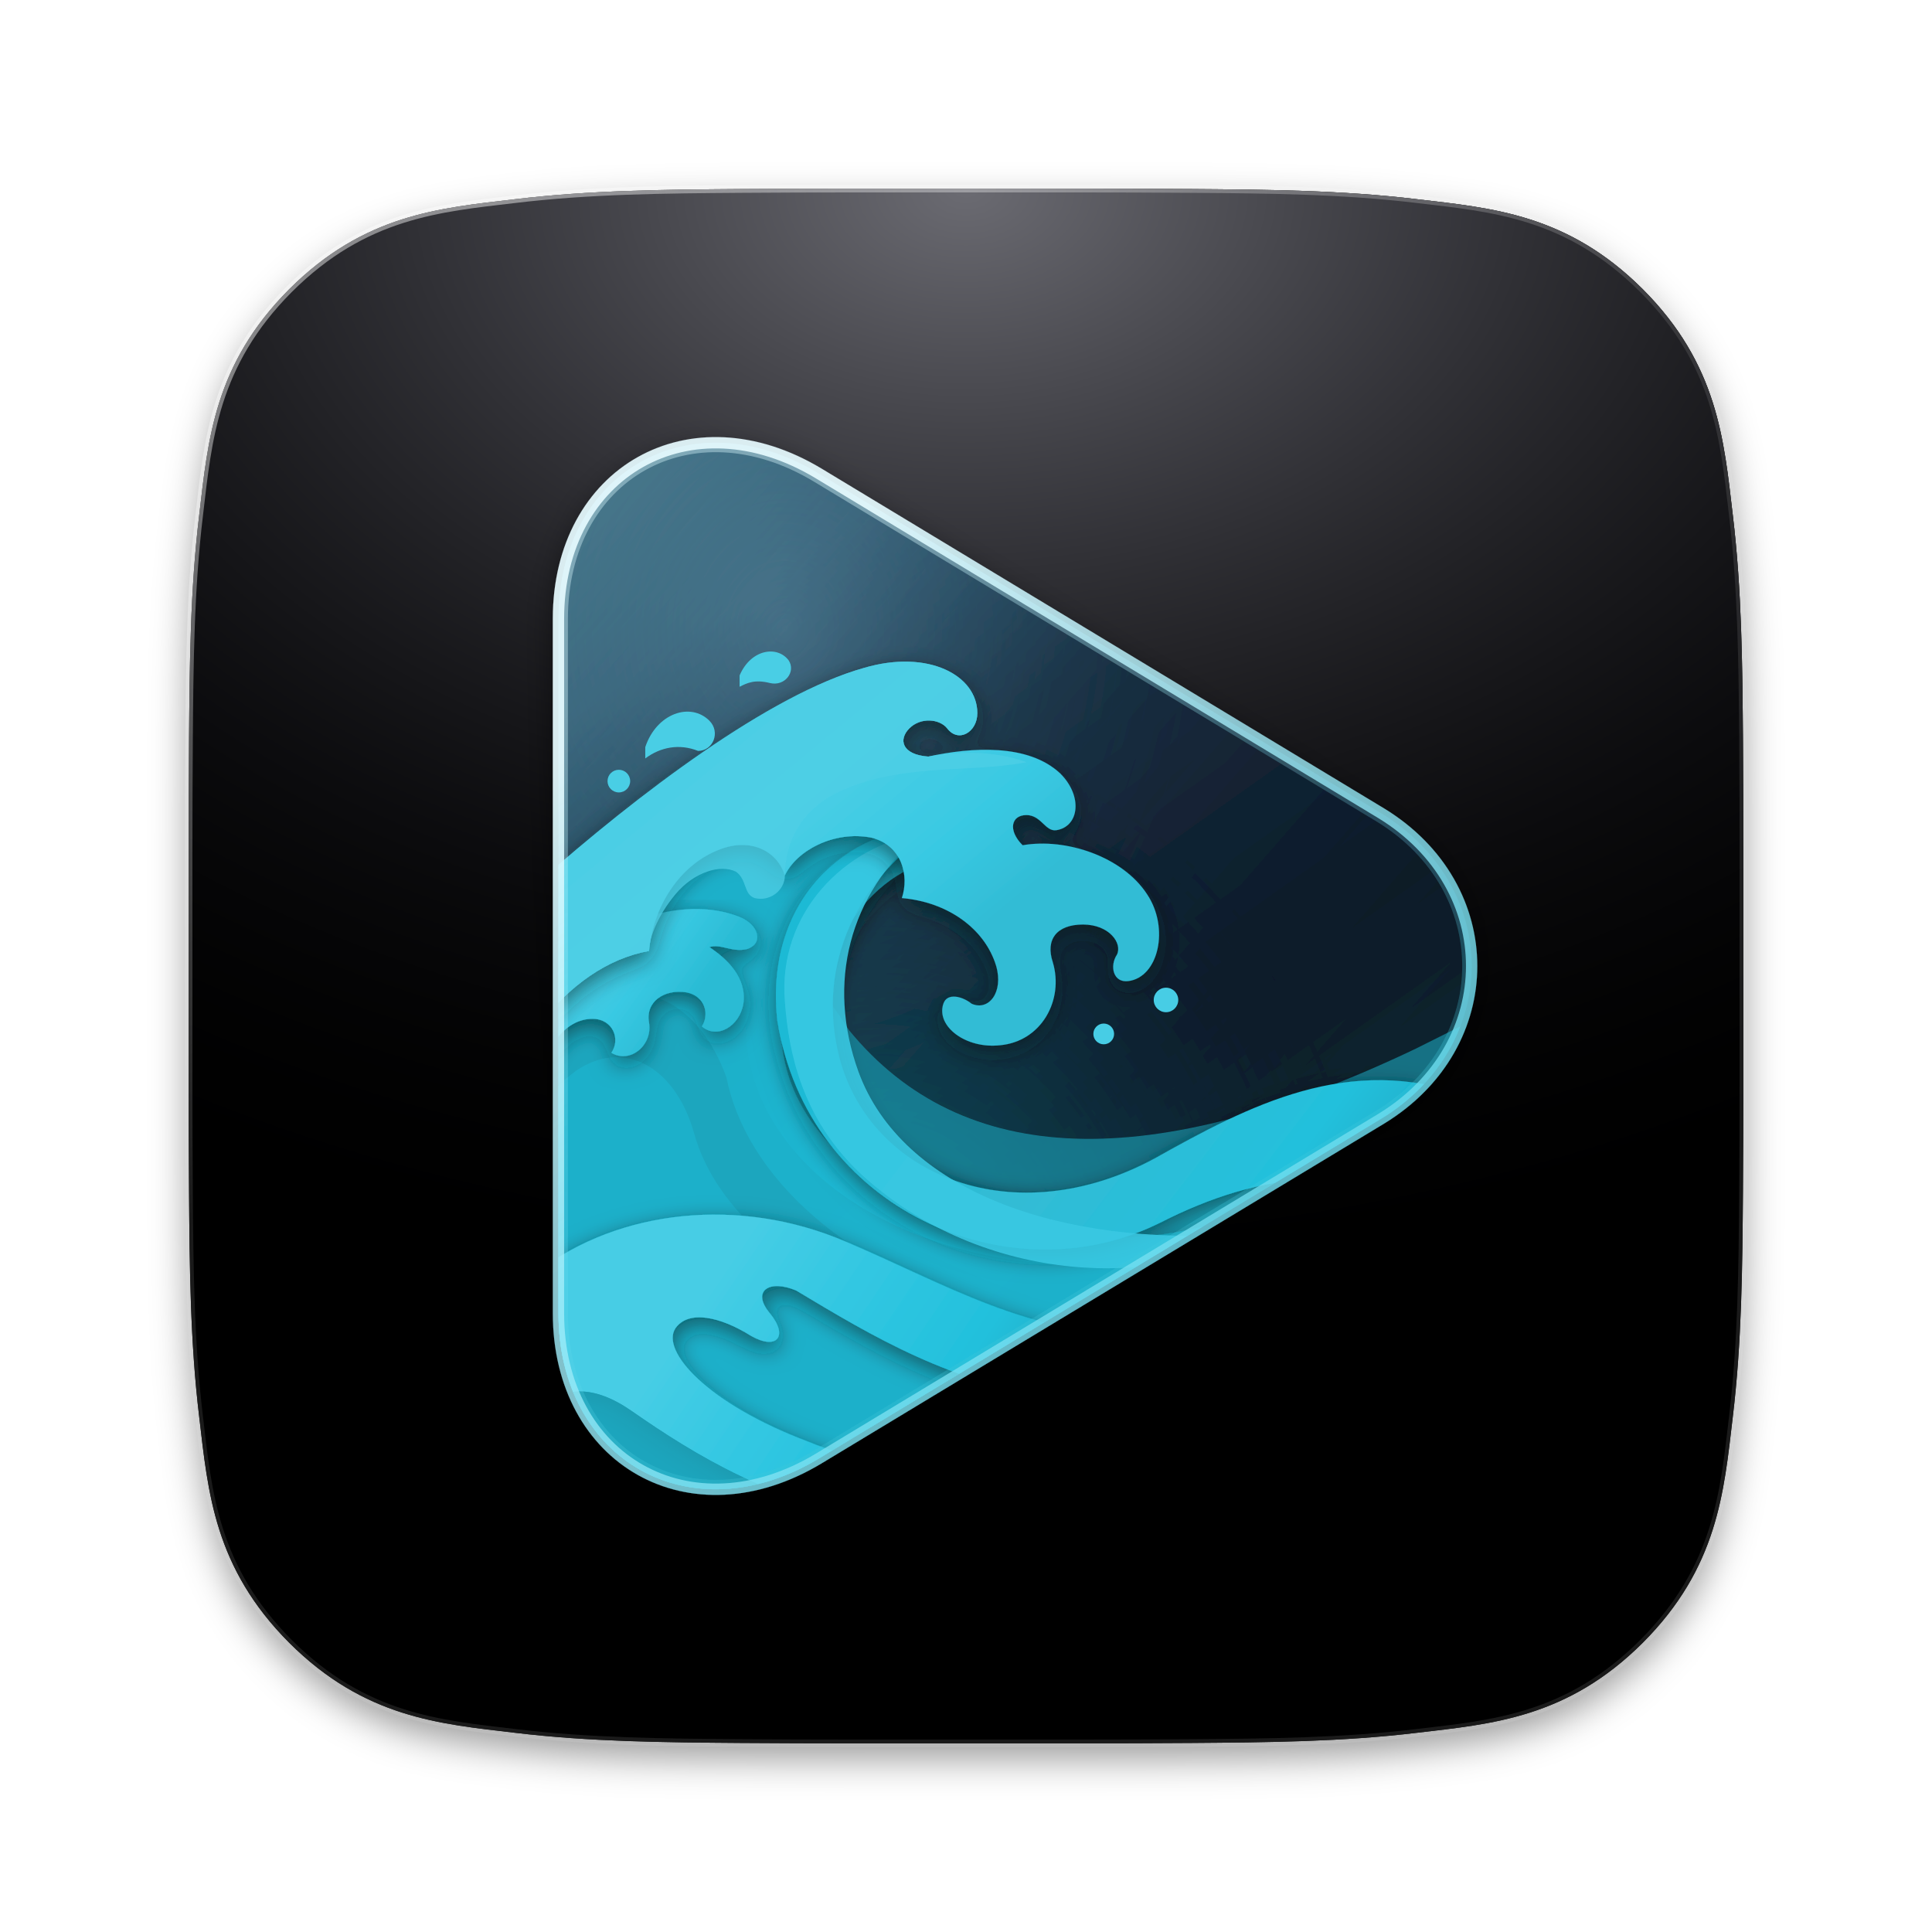
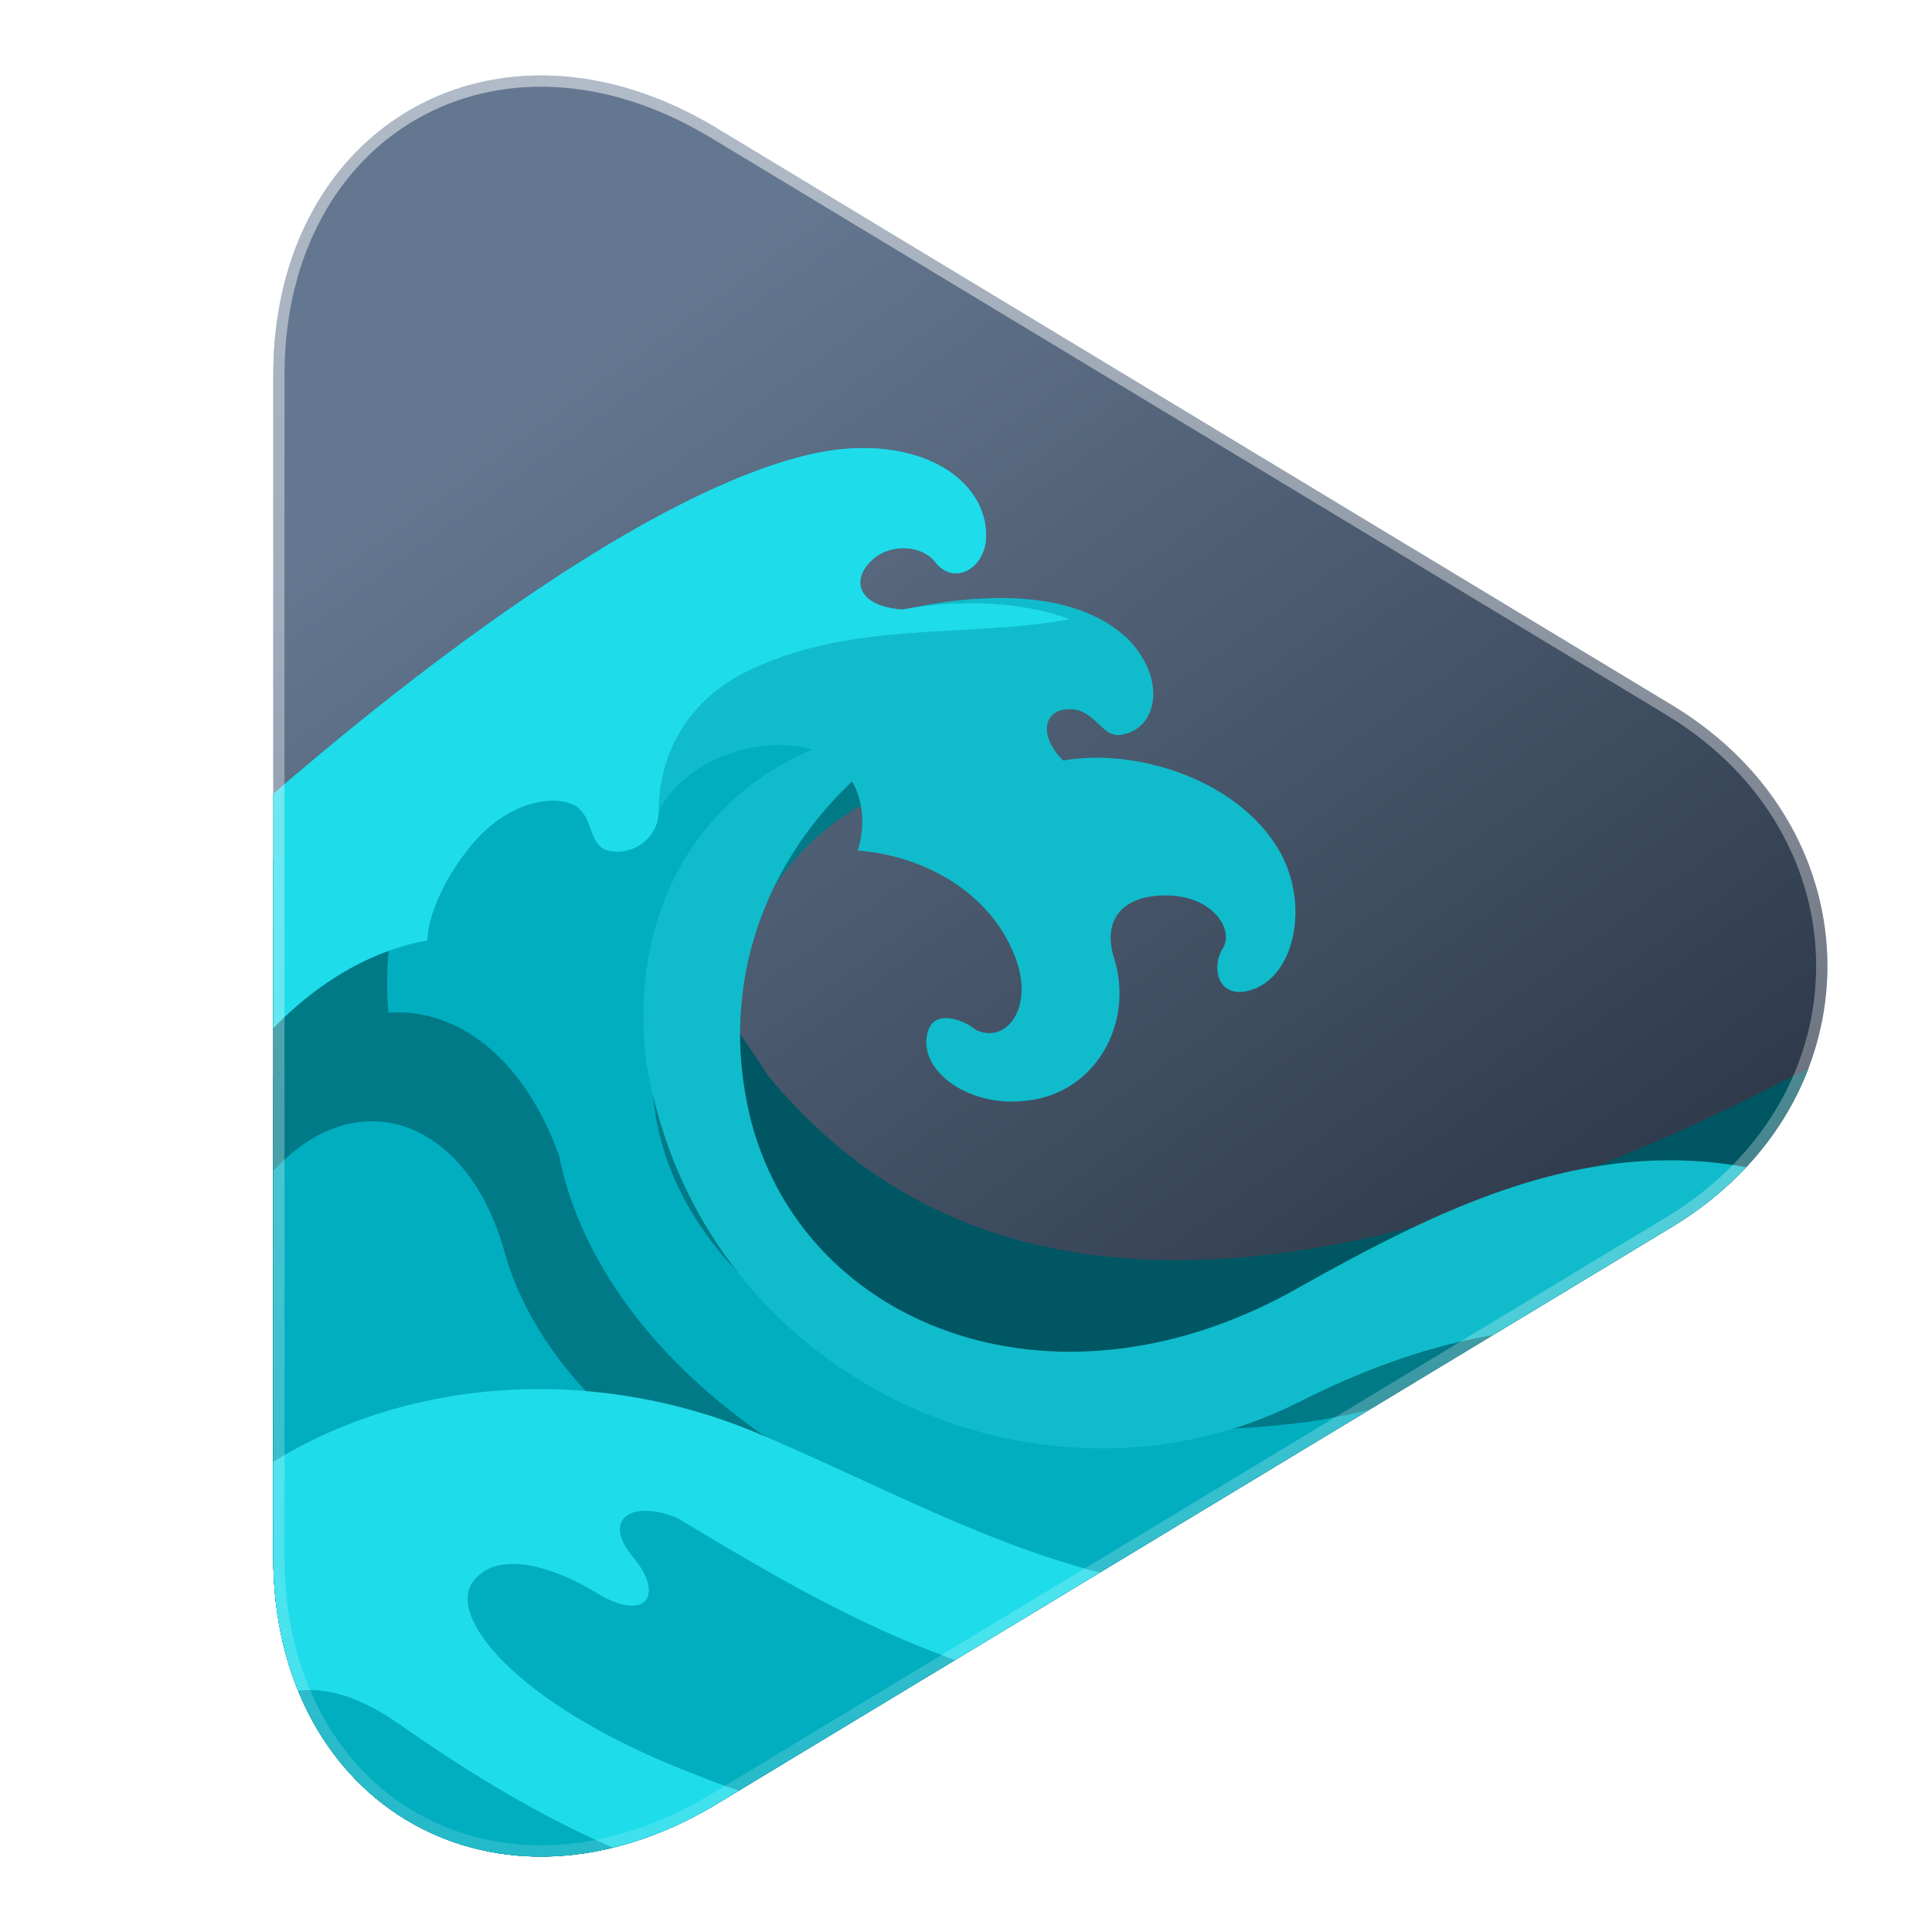
<svg xmlns="http://www.w3.org/2000/svg" width="1024" height="1024" viewBox="0 0 1024 1024">
  <defs>
-     <path id="tile" d="M153.3,153.3C193.2,113.5 233,110.3 272.9,105.6C312.7,100.8 352.6,100.5 392.4,100.2C432.3,99.9 472.1,100 512,100C551.9,100 591.7,99.9 631.6,100.2C671.4,100.5 711.3,100.8 751.1,105.6C791,110.3 830.8,113.5 870.7,153.3C910.5,193.2 913.7,233 918.4,272.9C923.2,312.7 923.5,352.6 923.8,392.4C924.1,432.3 924,472.1 924,512C924,551.9 924.1,591.7 923.8,631.6C923.5,671.4 923.2,711.3 918.4,751.1C913.7,791 910.5,830.8 870.7,870.7C830.8,910.5 791,913.7 751.1,918.4C711.3,923.2 671.4,923.5 631.6,923.8C591.7,924.1 551.9,924 512,924C472.1,924 432.3,924.1 392.4,923.8C352.6,923.5 312.7,923.2 272.9,918.4C233,913.7 193.2,910.5 153.3,870.7C113.5,830.8 110.3,791 105.6,751.1C100.8,711.3 100.5,671.4 100.2,631.6C99.9,591.7 100,551.9 100,512C100,472.1 99.9,432.3 100.2,392.4C100.5,352.6 100.8,312.7 105.6,272.9C110.3,233 113.5,193.2 153.3,153.3Z" />
-     <path id="play" d="M296,292 C296,214 366,174 434,215 L732,395 C796,434 796,518 732,557 L434,737 C366,778 296,738 296,660 Z" />
-     <filter id="shadow" x="-15%" y="-12%" width="130%" height="130%">
-       <feDropShadow dx="0" dy="28" stdDeviation="28" flood-color="#000" flood-opacity="0.6" />
-       <feDropShadow dx="0" dy="8" stdDeviation="10" flood-color="#000" flood-opacity="0.4" />
-     </filter>
-     <filter id="play-shadow" x="-25%" y="-20%" width="150%" height="150%">
-       <feDropShadow dx="-12" dy="24" stdDeviation="26" flood-color="#010308" flood-opacity="0.85" />
-       <feDropShadow dx="0" dy="6" stdDeviation="8" flood-color="#000" flood-opacity="0.5" />
-     </filter>
-     <filter id="wave-shadow" x="-10%" y="-10%" width="120%" height="120%">
-       <feDropShadow dx="0" dy="4" stdDeviation="6" flood-color="#021c24" flood-opacity="0.55" />
-     </filter>
-     <clipPath id="play-clip">
-       <use href="#play" />
+     <linearGradient id="sky" x1="0.3" y1="0.1" x2="0.7" y2="0.75">
+       <stop offset="0" stop-color="#647790" />
+       <stop offset="1" stop-color="#2e3a4b" />
+     </linearGradient>
+     <linearGradient id="rim" x1="0" y1="0" x2="0" y2="1">
+       <stop offset="0" stop-color="#fff" stop-opacity="0.5" />
+       <stop offset="1" stop-color="#fff" stop-opacity="0.14" />
+     </linearGradient>
+     <clipPath id="tri">
+       <path d="M296,292 C296,214 366,174 434,215 L732,395 C796,434 796,518 732,557 L434,737 C366,778 296,738 296,660 Z" />
    </clipPath>
-     <radialGradient id="tile-light" gradientUnits="userSpaceOnUse" cx="512" cy="100" r="600" gradientTransform="translate(512 100) scale(1.45 1) translate(-512 -100)">
-       <stop offset="0" stop-color="#6b6b72" />
-       <stop offset="0.3" stop-color="#3c3c42" stop-opacity="0.9" />
-       <stop offset="0.65" stop-color="#16161a" stop-opacity="0.55" />
-       <stop offset="1" stop-color="#000" stop-opacity="0" />
-     </radialGradient>
-     <linearGradient id="tile-rim" x1="0.2" y1="0" x2="0.8" y2="1">
-       <stop offset="0" stop-color="#fff" stop-opacity="0.45" />
-       <stop offset="0.4" stop-color="#fff" stop-opacity="0.1" />
-       <stop offset="1" stop-color="#fff" stop-opacity="0.1" />
-     </linearGradient>
-     <linearGradient id="glass" x1="0.25" y1="0.12" x2="0.72" y2="0.88">
-       <stop offset="0" stop-color="#354259" />
-       <stop offset="0.28" stop-color="#182234" />
-       <stop offset="0.68" stop-color="#0c1826" />
-       <stop offset="1" stop-color="#062c36" />
-     </linearGradient>
-     <radialGradient id="glass-light" cx="0.25" cy="0.18" r="0.45">
-       <stop offset="0" stop-color="#64748b" stop-opacity="0.45" />
-       <stop offset="1" stop-color="#1e293b" stop-opacity="0" />
-     </radialGradient>
-     <linearGradient id="glass-sheen" x1="0.1" y1="0" x2="0.8" y2="0.7">
-       <stop offset="0" stop-color="#67e8f9" stop-opacity="0.3" />
-       <stop offset="0.35" stop-color="#22c3e0" stop-opacity="0.16" />
-       <stop offset="0.7" stop-color="#0e7490" stop-opacity="0.06" />
-       <stop offset="1" stop-color="#0e7490" stop-opacity="0" />
-     </linearGradient>
-     <radialGradient id="glass-depth" cx="0.35" cy="0.82" r="0.55">
-       <stop offset="0" stop-color="#14a1b8" stop-opacity="0.48" />
-       <stop offset="0.55" stop-color="#0d5f6e" stop-opacity="0.22" />
-       <stop offset="1" stop-color="#091522" stop-opacity="0" />
-     </radialGradient>
-     <linearGradient id="glass-rim" x1="0.22" y1="0.15" x2="0.75" y2="0.88">
-       <stop offset="0" stop-color="#e6fbff" stop-opacity="0.92" />
-       <stop offset="0.45" stop-color="#a6eefa" stop-opacity="0.78" />
-       <stop offset="1" stop-color="#5fd8ec" stop-opacity="0.8" />
-     </linearGradient>
-     <linearGradient id="glass-bevel" x1="0.3" y1="0.12" x2="0.65" y2="0.9">
-       <stop offset="0" stop-color="#d9fbff" stop-opacity="0.4" />
-       <stop offset="0.5" stop-color="#7ee3f5" stop-opacity="0.24" />
-       <stop offset="1" stop-color="#2dbdd4" stop-opacity="0.28" />
-     </linearGradient>
-     <linearGradient id="wave-deep" x1="0.2" y1="0.3" x2="0.85" y2="0.85">
-       <stop offset="0" stop-color="#1ba4bc" />
-       <stop offset="0.5" stop-color="#1cabc4" />
-       <stop offset="1" stop-color="#1ba2ba" />
-     </linearGradient>
-     <linearGradient id="wave-mid" x1="0.25" y1="0.25" x2="0.85" y2="0.8">
-       <stop offset="0" stop-color="#1db0ca" />
-       <stop offset="0.5" stop-color="#1fbcd8" />
-       <stop offset="1" stop-color="#1cabc4" />
-     </linearGradient>
-     <linearGradient id="wave-bright" x1="0.2" y1="0.3" x2="0.95" y2="0.65">
-       <stop offset="0" stop-color="#1ebad5" />
-       <stop offset="0.45" stop-color="#32bcd5" />
-       <stop offset="0.85" stop-color="#23c0dc" />
-       <stop offset="1" stop-color="#1db1cc" />
-     </linearGradient>
-     <linearGradient id="wave-crest" x1="0.15" y1="0.2" x2="0.75" y2="0.65">
-       <stop offset="0" stop-color="#41cbe4" />
-       <stop offset="0.4" stop-color="#4acee5" />
-       <stop offset="0.75" stop-color="#39c9e3" />
-       <stop offset="1" stop-color="#32bcd5" />
-     </linearGradient>
-     <linearGradient id="wave-foam" x1="0.1" y1="0.35" x2="0.65" y2="0.65">
-       <stop offset="0" stop-color="#4ccee5" />
-       <stop offset="0.55" stop-color="#39c9e3" />
-       <stop offset="1" stop-color="#2abbd4" />
-     </linearGradient>
-     <linearGradient id="wave-front" x1="0.15" y1="0.65" x2="0.75" y2="0.85">
-       <stop offset="0" stop-color="#46cde5" />
-       <stop offset="0.35" stop-color="#32c7e2" />
-       <stop offset="0.75" stop-color="#22c0dc" />
-       <stop offset="1" stop-color="#1cacc5" />
-     </linearGradient>
  </defs>
-   <use href="#tile" fill="#000" filter="url(#shadow)" />
-   <use href="#tile" fill="#000" />
-   <use href="#tile" fill="url(#tile-light)" />
-   <use href="#tile" fill="none" stroke="url(#tile-rim)" stroke-width="4" />
-   <g transform="translate(0 36)" filter="url(#play-shadow)">
-     <use href="#play" fill="url(#glass)" />
-     <use href="#play" fill="url(#glass-light)" />
-     <use href="#play" fill="url(#glass-sheen)" />
-     <use href="#play" fill="url(#glass-depth)" />
-     <g clip-path="url(#play-clip)">
-       <path d="M280,450 Q380,400 450,510 Q540,620 750,520 L790,500 L790,790 L280,790 Z" fill="#199bb2" opacity="0.65" />
-       <path d="M285,480 C315,435 375,380 455,375 C495,372 525,392 505,418 C462,422 430,468 438,518 C448,578 525,615 615,595 C675,582 720,552 775,565 L775,770 L285,770 Z" fill="url(#wave-deep)" filter="url(#wave-shadow)" />
-       <path d="M332,492 C325,425 385,365 468,365 C495,365 512,382 496,405 C452,412 405,455 415,522 C425,585 508,632 618,618 C672,610 725,578 770,582 L770,750 L315,750 Z" fill="url(#wave-mid)" filter="url(#wave-shadow)" />
-       <path d="M368,488 C365,425 418,378 482,382 C442,402 388,452 396,520 C406,595 505,652 632,630 C685,620 735,588 778,582 L778,720 L340,720 Z" fill="#1db0ca" opacity="0.85" />
-       <path d="M412,505 C405,442 448,402 498,402 C455,428 432,475 445,525 C462,588 538,618 612,578 C662,550 715,522 778,545 L778,610 C722,578 668,585 615,612 C535,652 428,605 412,505 Z" fill="url(#wave-bright)" filter="url(#wave-shadow)" />
-       <path d="M416,495 C412,448 448,412 488,406 C450,438 438,485 455,532 C478,595 562,625 658,618 C620,645 522,648 455,585 C425,556 418,522 416,495 Z" fill="#39c9e3" opacity="0.88" />
-       <path d="M285,525 C315,475 365,480 385,535 C395,585 445,638 545,665 L515,745 L285,745 Z" fill="#1ba6be" />
-       <path d="M285,555 C312,508 355,518 368,565 C382,615 442,658 535,678 L485,755 L285,755 Z" fill="#1db0ca" />
-       <path d="M285,488 C318,452 362,438 392,450 C402,454 405,464 396,467 C388,469 382,464 376,466 C385,472 396,482 394,496 C392,508 380,515 372,508 C376,502 374,492 364,490 C352,488 342,495 344,506 C346,518 334,528 324,522 C329,515 325,504 314,504 C300,504 290,518 285,535 Z" fill="url(#wave-foam)" filter="url(#wave-shadow)" />
-       <path d="M285,432 C338,385 408,332 458,318 C492,308 518,322 518,342 C518,352 508,358 502,350 C498,345 488,344 482,350 C476,356 478,364 492,365 C515,360 545,358 562,374 C574,386 572,402 560,404 C554,405 552,396 544,396 C536,396 534,404 542,412 C565,408 595,418 608,438 C620,456 614,482 598,484 C590,485 588,476 592,470 C595,464 588,454 574,454 C560,454 554,462 558,474 C564,494 552,516 530,518 C512,520 496,508 500,496 C502,490 510,492 515,496 C524,500 532,490 528,476 C522,456 502,442 478,440 C482,428 478,412 462,408 C442,404 422,415 416,428 C412,415 398,408 382,414 C360,422 346,445 344,468 C322,472 302,486 285,508 Z" fill="url(#wave-crest)" filter="url(#wave-shadow)" />
-       <path d="M285,432 C338,385 408,332 458,318 C492,308 518,322 518,342 C518,352 508,358 502,350 C498,345 488,344 482,350 C476,356 478,364 492,365 C508,362 528,362 544,368 C512,374 475,368 442,385 C425,394 416,410 416,428 C416,436 408,442 400,440 C394,438 396,430 390,426 C382,422 368,426 358,438 C348,450 344,462 344,468 C322,472 302,486 285,508 Z" fill="#4fcfe6" opacity="0.75" />
-       <path d="M285,638 C328,605 392,598 448,622 C502,645 545,672 608,672 L562,705 C505,698 462,672 422,648 C408,642 398,648 408,660 C418,672 412,680 398,672 C382,662 365,658 358,668 C350,680 375,708 428,728 C452,738 478,742 502,742 L465,768 C412,762 368,735 335,712 C315,698 298,698 285,712 Z" fill="url(#wave-front)" filter="url(#wave-shadow)" />
-       <path d="M285,712 C298,698 315,698 335,712 C368,735 412,762 465,768 L285,785 Z" fill="#1ba3bb" opacity="0.85" />
-       <path d="M342,360 C348,342 366,336 376,346 C382,352 378,362 370,362 C360,358 350,360 342,366 Z" fill="#4acee5" />
-       <path d="M392,322 C398,308 412,306 418,314 C422,320 416,328 408,326 C400,324 396,326 392,328 Z" fill="#4acee5" />
-       <circle cx="328" cy="378" r="6" fill="#4acee5" />
-       <circle cx="585" cy="512" r="5.5" fill="#46cde5" />
-       <circle cx="618" cy="494" r="6.5" fill="#46cde5" />
-       <use href="#play" fill="none" stroke="url(#glass-bevel)" stroke-width="10" />
+   <g transform="translate(-358.92 -298.09) scale(1.7019)">
+     <path d="M296,292 C296,214 366,174 434,215 L732,395 C796,434 796,518 732,557 L434,737 C366,778 296,738 296,660 Z" fill="url(#sky)" />
+     <g clip-path="url(#tri)">
+       <path d="M280,450 Q380,400 450,510 Q540,620 750,520 L790,500 L790,790 L280,790 Z" fill="#005763" />
+       <path d="M285,480 C315,435 375,380 455,375 C495,372 525,392 505,418 C462,422 430,468 438,518 C448,578 525,615 615,595 C675,582 720,552 775,565 L775,770 L285,770 Z" fill="#007a87" />
+       <path d="M332,492 C325,425 385,365 468,365 C495,365 512,382 496,405 C452,412 405,455 415,522 C425,585 508,632 618,618 C672,610 725,578 770,582 L770,750 L315,750 Z" fill="#00aec0" />
+       <path d="M412,505 C405,442 448,402 498,402 C455,428 432,475 445,525 C462,588 538,618 612,578 C662,550 715,522 778,545 L778,610 C722,578 668,585 615,612 C535,652 428,605 412,505 Z" fill="#10bccb" />
+       <path d="M285,525 C315,475 365,480 385,535 C395,585 445,638 545,665 L515,745 L285,745 Z" fill="#007a87" />
+       <path d="M285,555 C312,508 355,518 368,565 C382,615 442,658 535,678 L485,755 L285,755 Z" fill="#00aec0" />
+       <path d="M285,432 C338,385 408,332 458,318 C492,308 518,322 518,342 C518,352 508,358 502,350 C498,345 488,344 482,350 C476,356 478,364 492,365 C515,360 545,358 562,374 C574,386 572,402 560,404 C554,405 552,396 544,396 C536,396 534,404 542,412 C565,408 595,418 608,438 C620,456 614,482 598,484 C590,485 588,476 592,470 C595,464 588,454 574,454 C560,454 554,462 558,474 C564,494 552,516 530,518 C512,520 496,508 500,496 C502,490 510,492 515,496 C524,500 532,490 528,476 C522,456 502,442 478,440 C482,428 478,412 462,408 C442,404 422,415 416,428 C412,415 398,408 382,414 C360,422 346,445 344,468 C322,472 302,486 285,508 Z" fill="#10bccb" />
+       <path d="M285,432 C338,385 408,332 458,318 C492,308 518,322 518,342 C518,352 508,358 502,350 C498,345 488,344 482,350 C476,356 478,364 492,365 C508,362 528,362 544,368 C512,374 475,368 442,385 C425,394 416,410 416,428 C416,436 408,442 400,440 C394,438 396,430 390,426 C382,422 368,426 358,438 C348,450 344,462 344,468 C322,472 302,486 285,508 Z" fill="#1fdcea" />
+       <path d="M285,638 C328,605 392,598 448,622 C502,645 545,672 608,672 L562,705 C505,698 462,672 422,648 C408,642 398,648 408,660 C418,672 412,680 398,672 C382,662 365,658 358,668 C350,680 375,708 428,728 C452,738 478,742 502,742 L465,768 C412,762 368,735 335,712 C315,698 298,698 285,712 Z" fill="#1fdcea" />
+       <path d="M285,712 C298,698 315,698 335,712 C368,735 412,762 465,768 L285,785 Z" fill="#00aec0" />
    </g>
-     <use href="#play" fill="none" stroke="url(#glass-rim)" stroke-width="6" />
+     <path d="M296,292 C296,214 366,174 434,215 L732,395 C796,434 796,518 732,557 L434,737 C366,778 296,738 296,660 Z" fill="none" stroke="url(#rim)" stroke-width="7" clip-path="url(#tri)" />
  </g>
</svg>
